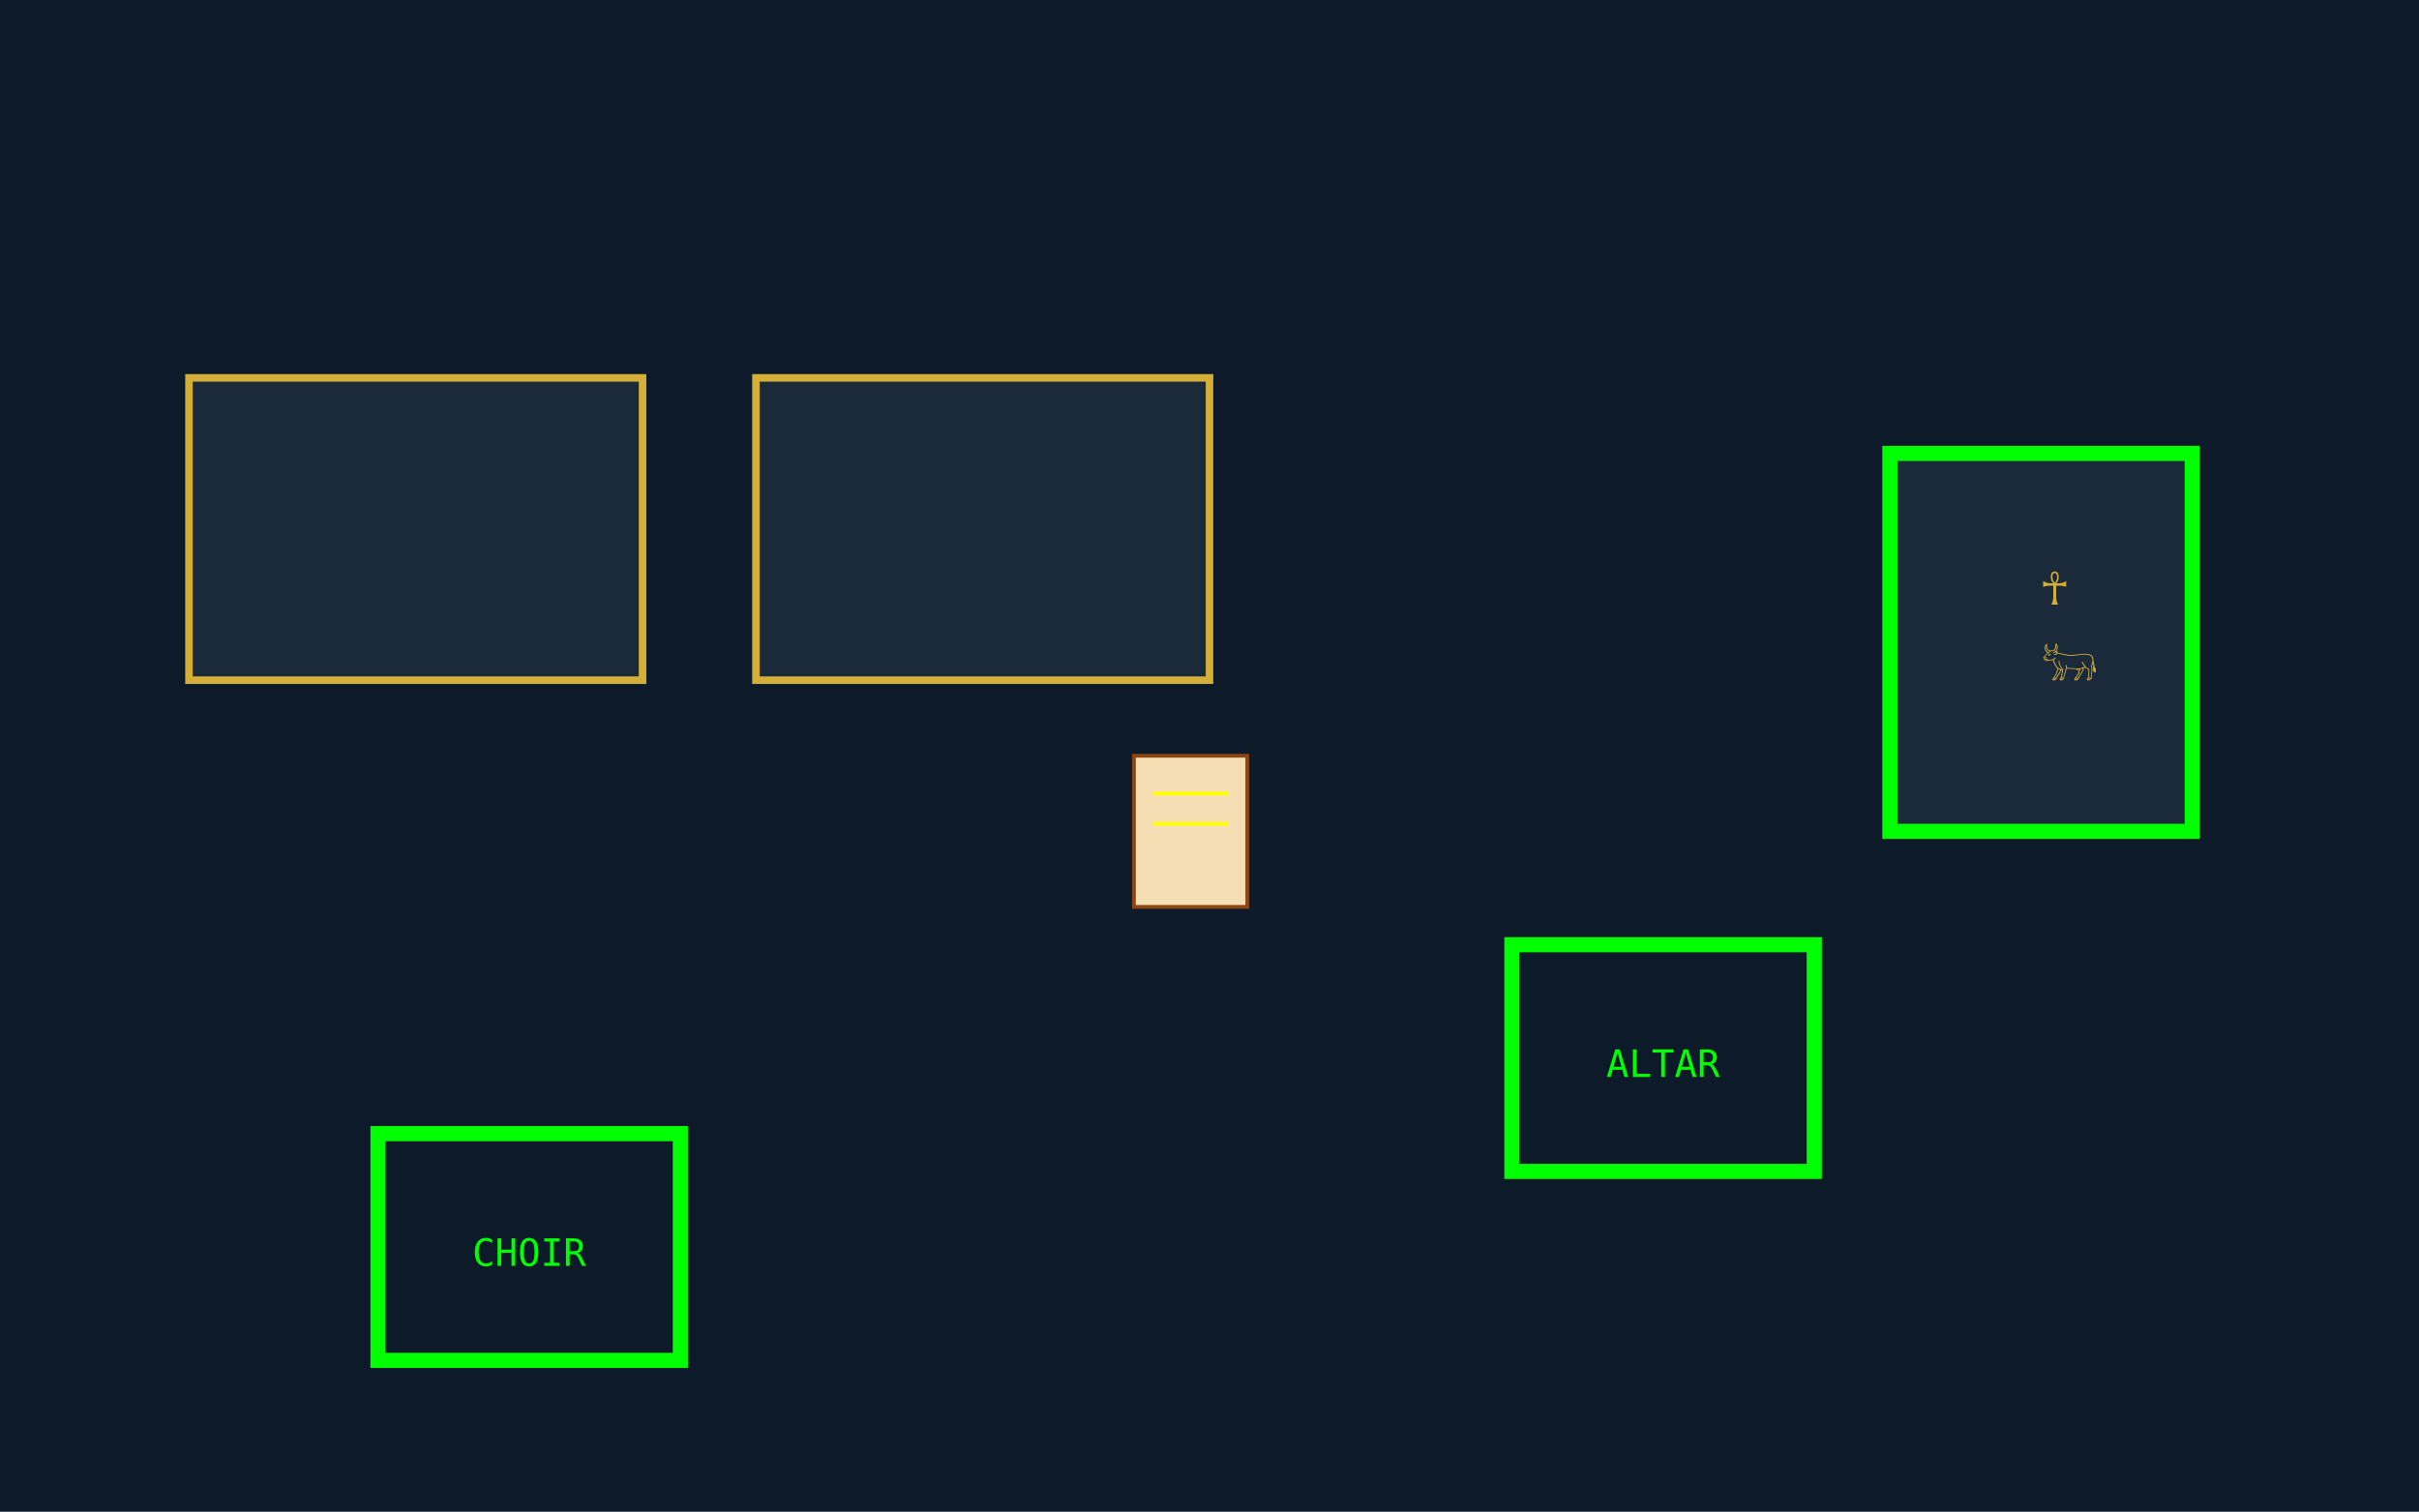
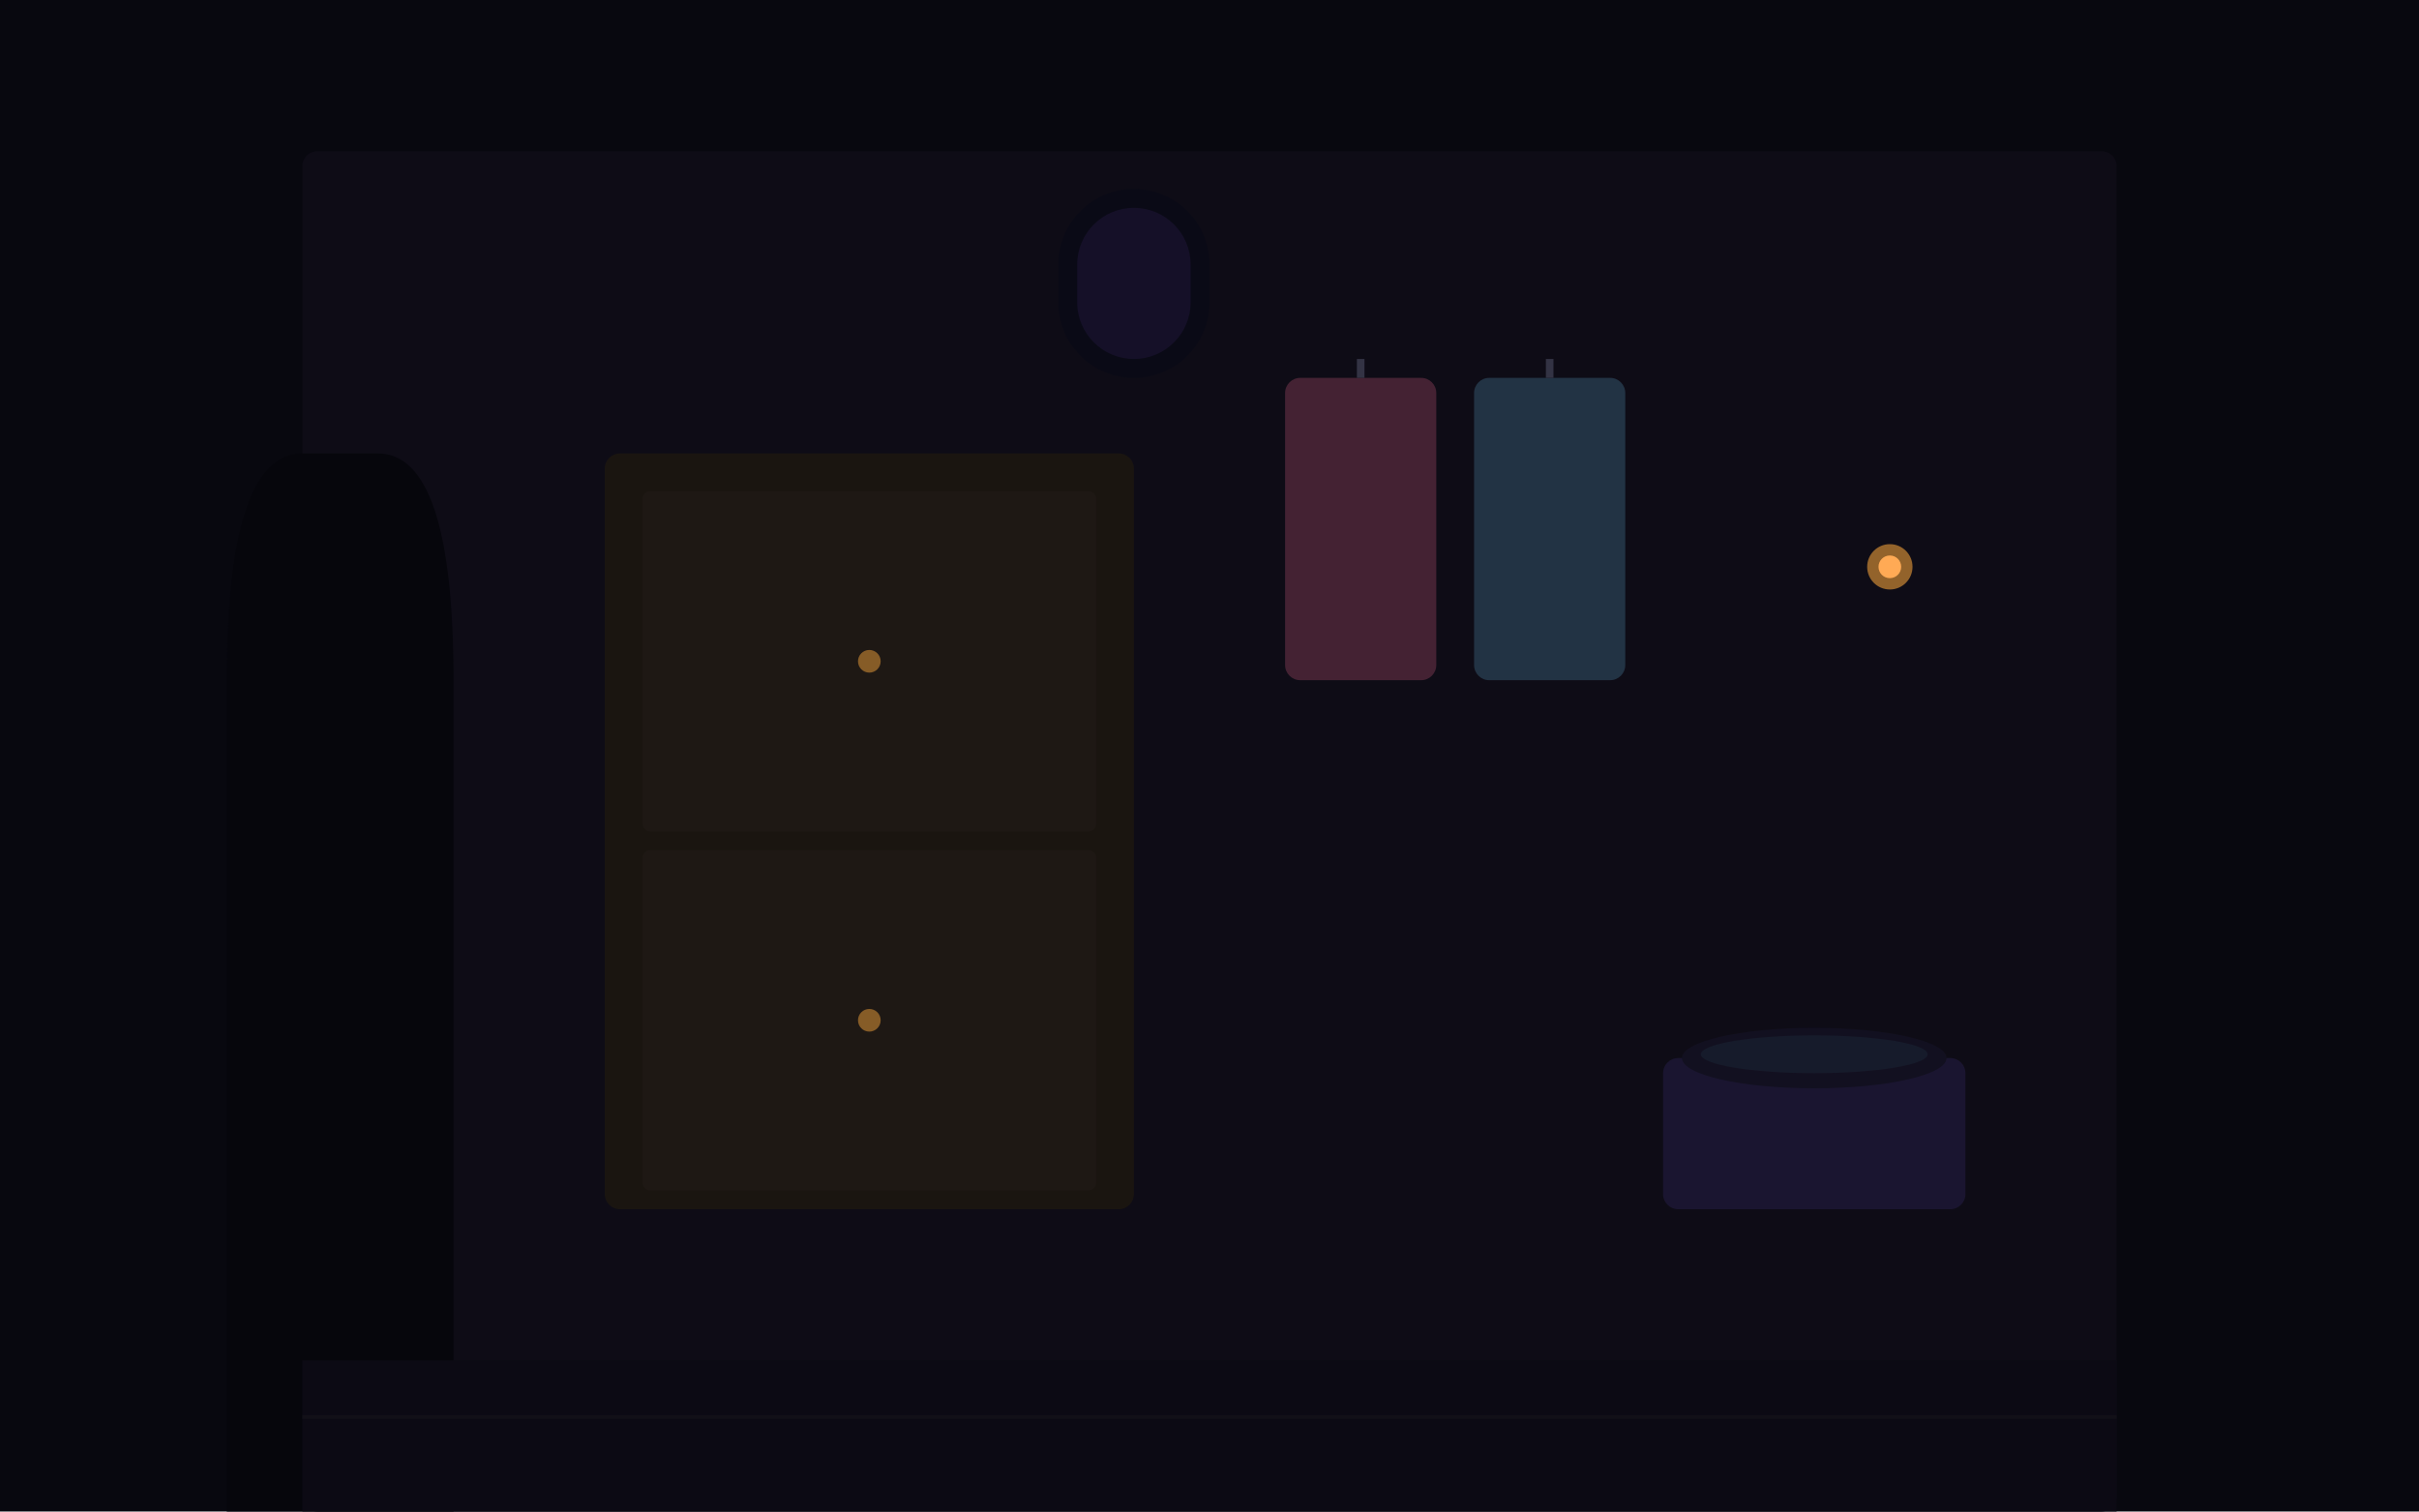
- <svg xmlns="http://www.w3.org/2000/svg" viewBox="0 0 640 400">
-   <rect width="640" height="400" fill="#0a1a2a" />
-   <rect x="0" y="0" width="640" height="400" fill="#0d1a2a" />
-   <g fill="#1a2a3a" stroke="#d4af37" stroke-width="2">
-     <rect x="50" y="100" width="120" height="80" />
-     <rect x="200" y="100" width="120" height="80" />
-   </g>
-   <g transform="translate(300,200)">
-     <rect x="0" y="0" width="30" height="40" fill="#f5deb3" stroke="#8b4513" stroke-width="1" />
-     <line x1="5" y1="10" x2="25" y2="10" stroke="#ff0" stroke-width="1" />
-     <line x1="5" y1="18" x2="25" y2="18" stroke="#ff0" stroke-width="1" />
-   </g>
-   <rect x="500" y="120" width="80" height="100" fill="#1a2a3a" stroke="#0f0" stroke-width="4" />
-   <g font-family="monospace" font-size="12" fill="#d4af37">
-     <text x="540" y="160">☥</text>
-     <text x="540" y="180">𓃒</text>
-   </g>
-   <rect x="100" y="300" width="80" height="60" fill="#0d1a2a" stroke="#0f0" stroke-width="4" />
-   <text x="140" y="335" font-family="monospace" font-size="10" fill="#0f0" text-anchor="middle">CHOIR</text>
-   <rect x="400" y="250" width="80" height="60" fill="#0d1a2a" stroke="#0f0" stroke-width="4" />
-   <text x="440" y="285" font-family="monospace" font-size="10" fill="#0f0" text-anchor="middle">ALTAR</text>
+ <svg xmlns="http://www.w3.org/2000/svg" viewBox="0 0 640 400" width="640" height="400">
+   <rect width="640" height="400" fill="#08080f" />
+   <rect x="80" y="40" width="480" height="360" fill="#0e0c16" rx="4" />
+   <path d="M60 180 Q60 120 80 120 L100 120 Q120 120 120 180 L120 400 L60 400Z" fill="#06060c" />
+   <rect x="160" y="120" width="140" height="200" fill="#1a1510" rx="4" />
+   <rect x="170" y="130" width="120" height="90" fill="#1e1814" rx="2" />
+   <rect x="170" y="225" width="120" height="90" fill="#1e1814" rx="2" />
+   <circle cx="230" cy="175" r="3" fill="#cc8833" opacity="0.6" />
+   <circle cx="230" cy="270" r="3" fill="#cc8833" opacity="0.6" />
+   <rect x="340" y="100" width="40" height="80" fill="#442233" rx="4" />
+   <rect x="390" y="100" width="40" height="80" fill="#223344" rx="4" />
+   <line x1="360" y1="95" x2="360" y2="100" stroke="#333344" stroke-width="2" />
+   <line x1="410" y1="95" x2="410" y2="100" stroke="#333344" stroke-width="2" />
+   <rect x="440" y="280" width="80" height="40" fill="#1a1530" rx="4" />
+   <ellipse cx="480" cy="280" rx="35" ry="8" fill="#121020" />
+   <ellipse cx="480" cy="279" rx="30" ry="5" fill="#1a2535" opacity="0.5" />
+   <rect x="80" y="360" width="480" height="40" fill="#0c0a14" />
+   <line x1="80" y1="375" x2="560" y2="375" stroke="#121018" stroke-width="1" />
+   <rect x="280" y="50" width="40" height="50" fill="#0a0a16" rx="20" />
+   <rect x="285" y="55" width="30" height="40" fill="#151028" rx="15" />
+   <circle cx="500" cy="150" r="6" fill="#cc8833" opacity="0.7" />
+   <circle cx="500" cy="150" r="3" fill="#ffaa55" />
</svg>
